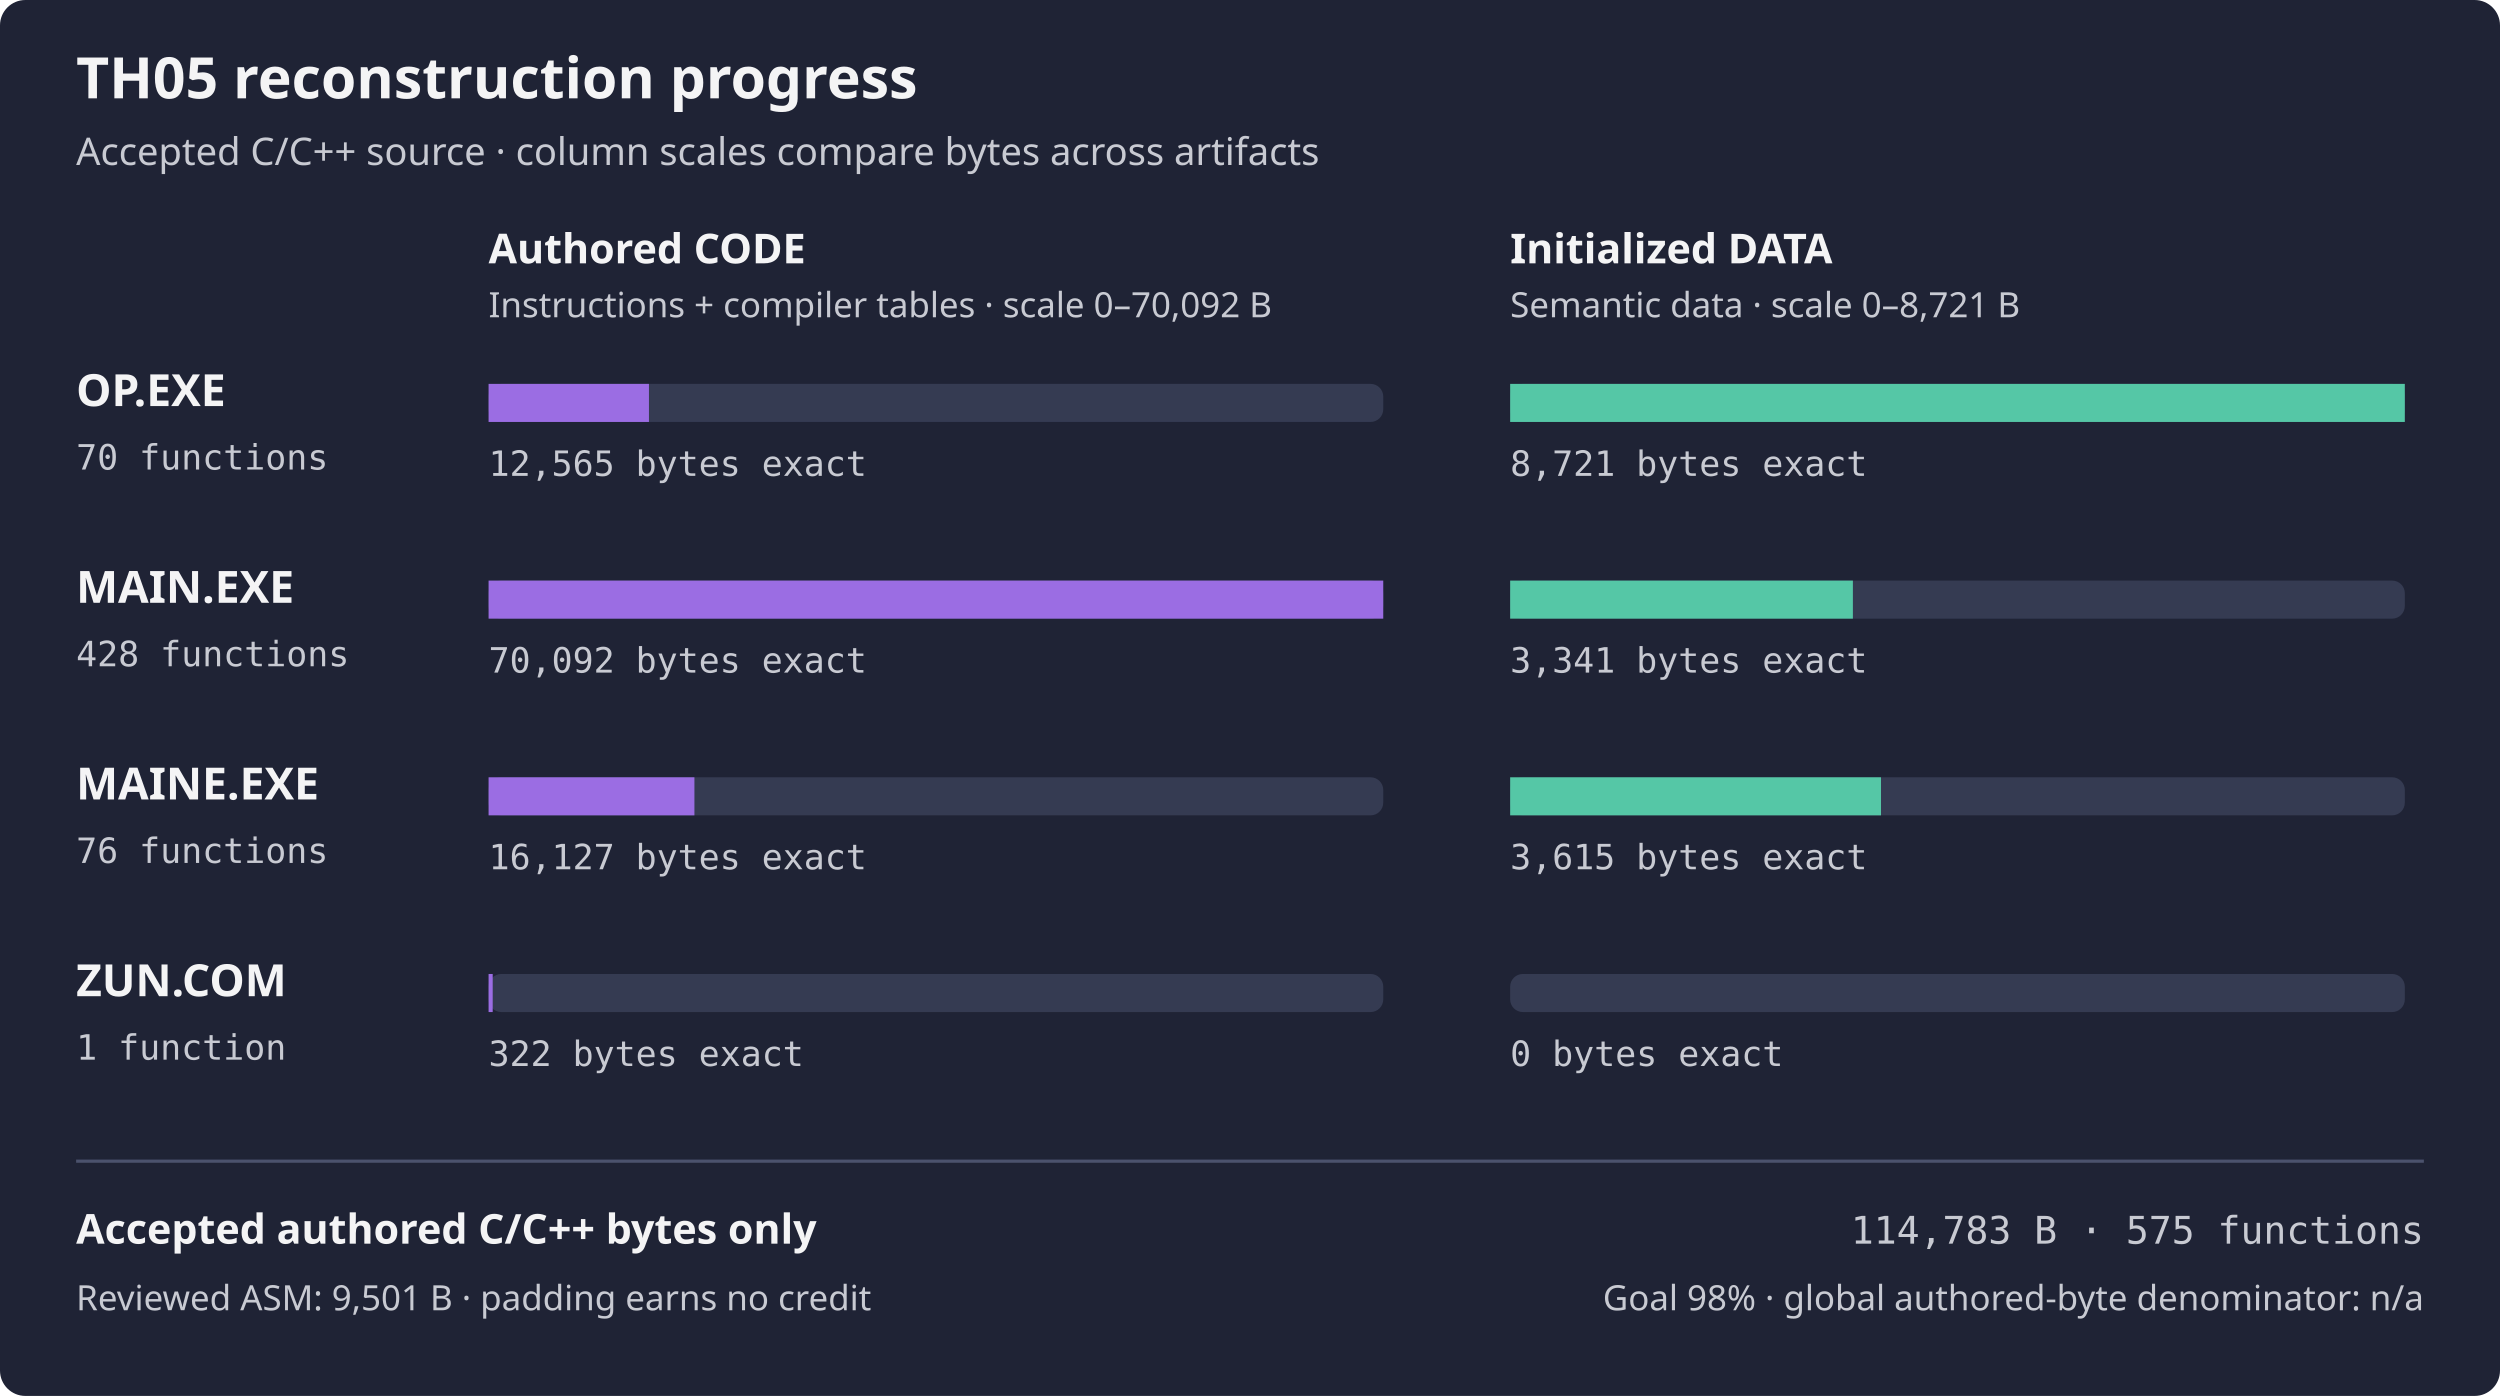
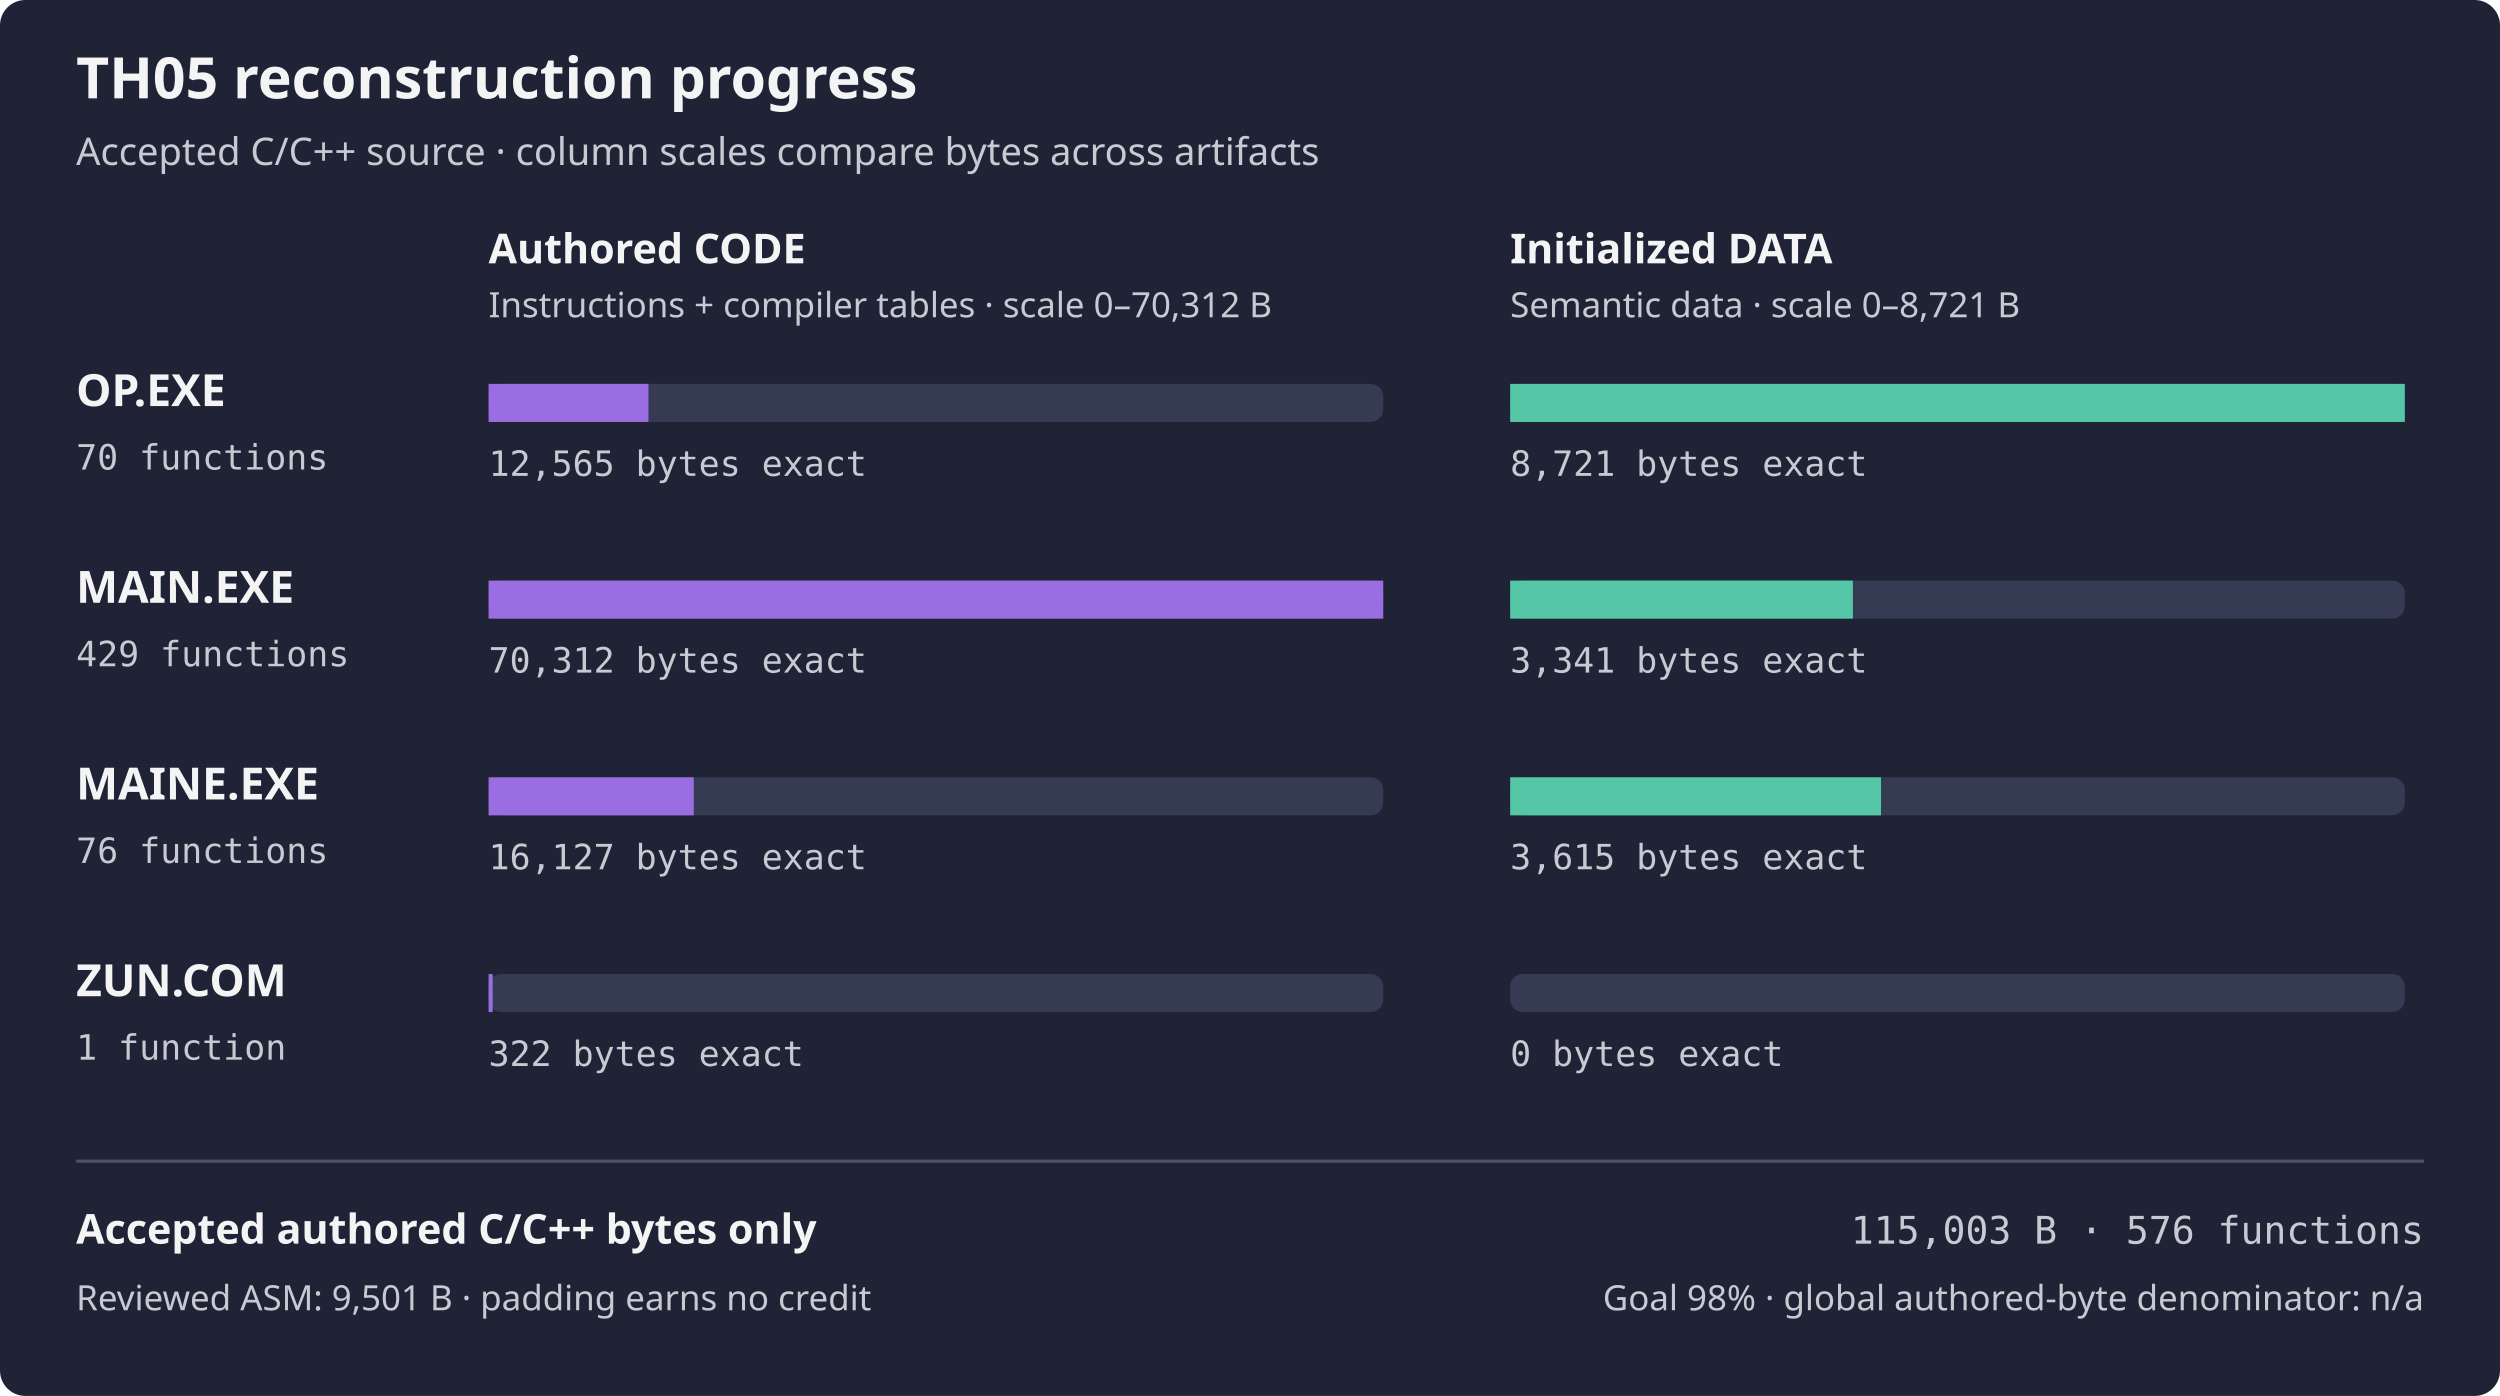
<svg xmlns="http://www.w3.org/2000/svg" width="788" height="440" viewBox="0 0 788 440" role="img" aria-labelledby="title desc">
  <rect width="788" height="440" rx="8" fill="#1f2335" />
  <text x="24" y="31" fill="#f4f4f5" font-family="sans-serif" font-size="18" font-weight="600">TH05 reconstruction progress</text>
  <text x="24" y="52" fill="#c8cad2" font-family="sans-serif" font-size="12">Accepted C/C++ source · column scales compare bytes across artifacts</text>
  <text x="154" y="83" fill="#f4f4f5" font-family="sans-serif" font-size="13" font-weight="600">Authored CODE</text>
  <text x="476" y="83" fill="#f4f4f5" font-family="sans-serif" font-size="13" font-weight="600">Initialized DATA</text>
-   <text x="154" y="100" fill="#c8cad2" font-family="sans-serif" font-size="11">Instructions + compiler tables · scale 0–70,092 B</text>
+   <text x="154" y="100" fill="#c8cad2" font-family="sans-serif" font-size="11">Instructions + compiler tables · scale 0–70,312 B</text>
  <text x="476" y="100" fill="#c8cad2" font-family="sans-serif" font-size="11">Semantic data · scale 0–8,721 B</text>
  <text x="24" y="128" fill="#f4f4f5" font-family="sans-serif" font-size="14" font-weight="600">OP.EXE</text>
  <text x="24" y="148" fill="#c8cad2" font-family="monospace" font-size="11">70 functions</text>
  <rect x="154" y="121" width="282" height="12" rx="4" fill="#353b52" />
-   <rect x="154" y="121" width="50.55" height="12" fill="#9b6de3" />
+   <rect x="154" y="121" width="50.39" height="12" fill="#9b6de3" />
  <rect x="476" y="121" width="282" height="12" rx="4" fill="#353b52" />
  <rect x="476" y="121" width="282.00" height="12" fill="#55c7a6" />
  <text x="154" y="150" fill="#c8cad2" font-family="monospace" font-size="11">12,565 bytes exact</text>
  <text x="476" y="150" fill="#c8cad2" font-family="monospace" font-size="11">8,721 bytes exact</text>
  <text x="24" y="190" fill="#f4f4f5" font-family="sans-serif" font-size="14" font-weight="600">MAIN.EXE</text>
-   <text x="24" y="210" fill="#c8cad2" font-family="monospace" font-size="11">428 functions</text>
+   <text x="24" y="210" fill="#c8cad2" font-family="monospace" font-size="11">429 functions</text>
  <rect x="154" y="183" width="282" height="12" rx="4" fill="#353b52" />
  <rect x="154" y="183" width="282.00" height="12" fill="#9b6de3" />
  <rect x="476" y="183" width="282" height="12" rx="4" fill="#353b52" />
  <rect x="476" y="183" width="108.03" height="12" fill="#55c7a6" />
-   <text x="154" y="212" fill="#c8cad2" font-family="monospace" font-size="11">70,092 bytes exact</text>
+   <text x="154" y="212" fill="#c8cad2" font-family="monospace" font-size="11">70,312 bytes exact</text>
  <text x="476" y="212" fill="#c8cad2" font-family="monospace" font-size="11">3,341 bytes exact</text>
  <text x="24" y="252" fill="#f4f4f5" font-family="sans-serif" font-size="14" font-weight="600">MAINE.EXE</text>
  <text x="24" y="272" fill="#c8cad2" font-family="monospace" font-size="11">76 functions</text>
  <rect x="154" y="245" width="282" height="12" rx="4" fill="#353b52" />
-   <rect x="154" y="245" width="64.88" height="12" fill="#9b6de3" />
+   <rect x="154" y="245" width="64.68" height="12" fill="#9b6de3" />
  <rect x="476" y="245" width="282" height="12" rx="4" fill="#353b52" />
  <rect x="476" y="245" width="116.89" height="12" fill="#55c7a6" />
  <text x="154" y="274" fill="#c8cad2" font-family="monospace" font-size="11">16,127 bytes exact</text>
  <text x="476" y="274" fill="#c8cad2" font-family="monospace" font-size="11">3,615 bytes exact</text>
  <text x="24" y="314" fill="#f4f4f5" font-family="sans-serif" font-size="14" font-weight="600">ZUN.COM</text>
  <text x="24" y="334" fill="#c8cad2" font-family="monospace" font-size="11">1 function</text>
  <rect x="154" y="307" width="282" height="12" rx="4" fill="#353b52" />
-   <rect x="154" y="307" width="1.30" height="12" fill="#9b6de3" />
+   <rect x="154" y="307" width="1.29" height="12" fill="#9b6de3" />
  <rect x="476" y="307" width="282" height="12" rx="4" fill="#353b52" />
  <rect x="476" y="307" width="0.00" height="12" fill="#55c7a6" />
  <text x="154" y="336" fill="#c8cad2" font-family="monospace" font-size="11">322 bytes exact</text>
  <text x="476" y="336" fill="#c8cad2" font-family="monospace" font-size="11">0 bytes exact</text>
  <path d="M24 366 H764" stroke="#4b526d" />
  <text x="24" y="392" fill="#f4f4f5" font-family="sans-serif" font-size="13" font-weight="600">Accepted authored C/C++ bytes only</text>
-   <text x="764" y="392" fill="#c8cad2" font-family="monospace" text-anchor="end" font-size="12">114,783 B · 575 functions</text>
+   <text x="764" y="392" fill="#c8cad2" font-family="monospace" text-anchor="end" font-size="12">115,003 B · 576 functions</text>
  <text x="24" y="413" fill="#c8cad2" font-family="sans-serif" font-size="11">Reviewed ASM: 9,501 B · padding earns no credit</text>
  <text x="764" y="413" fill="#c8cad2" font-family="sans-serif" text-anchor="end" font-size="11">Goal 98% · global authored-byte denominator: n/a</text>
</svg>
